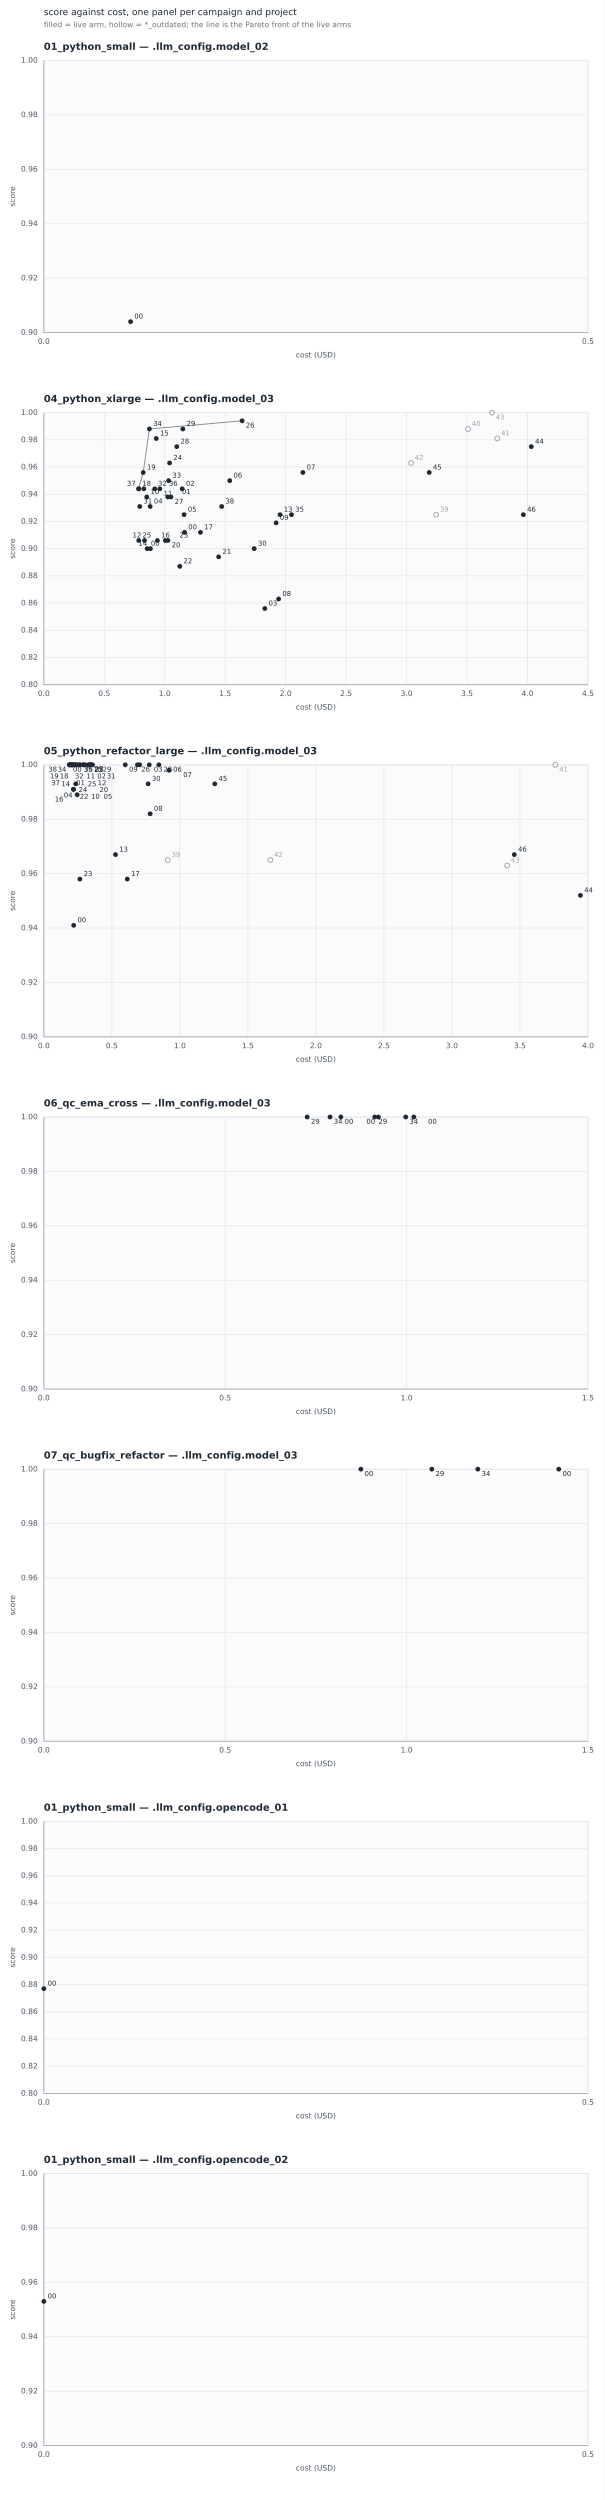
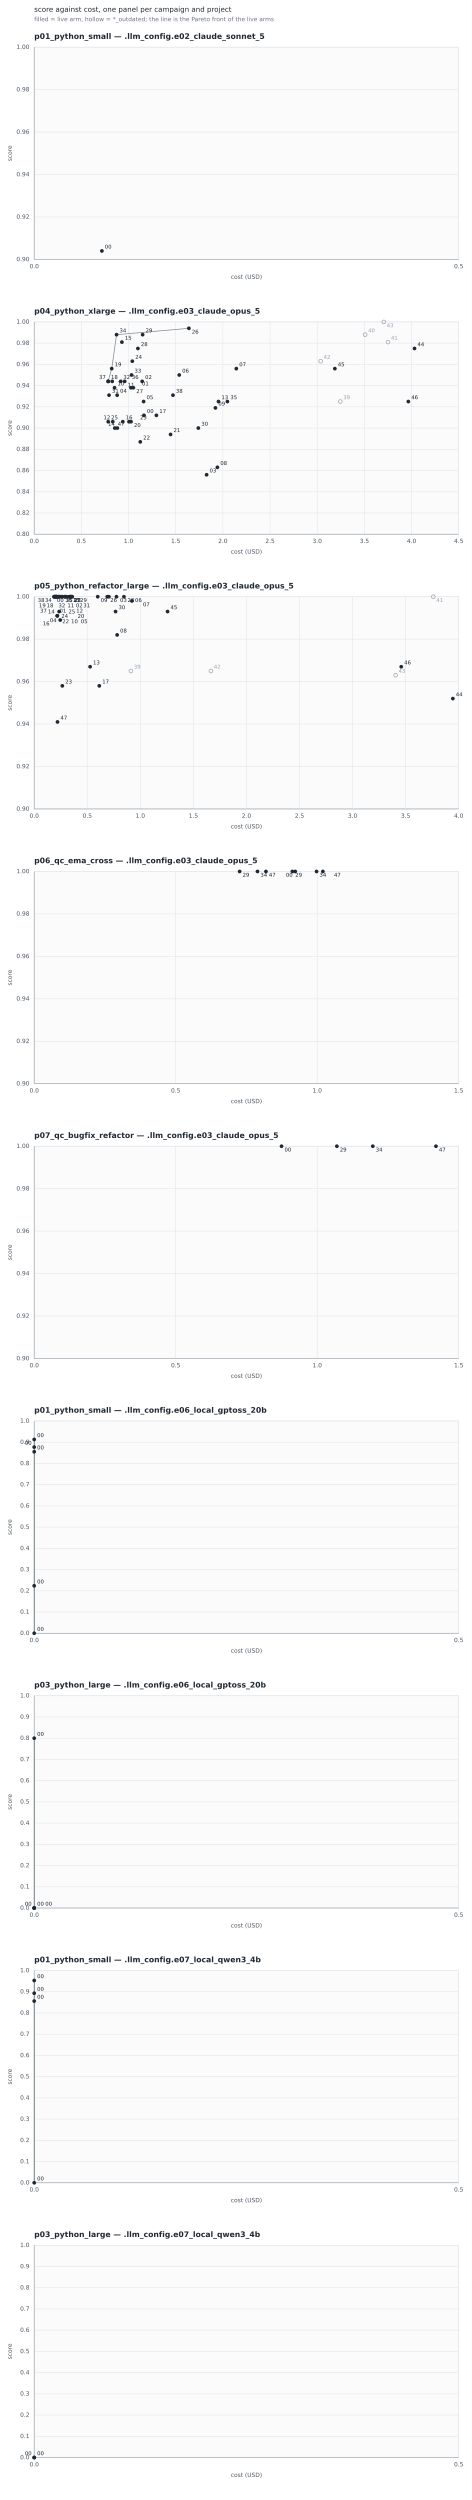
- <svg xmlns="http://www.w3.org/2000/svg" viewBox="0 0 800 3308" width="800" height="3308">
+ <svg xmlns="http://www.w3.org/2000/svg" viewBox="0 0 800 4240" width="800" height="4240">
  <style>
text{font-family:'Segoe UI',system-ui,-apple-system,'DejaVu Sans',sans-serif;fill:#1f2933}
.ttl{font-size:13px;font-weight:600} .hd{font-size:12px} .lg{font-size:10px;fill:#6b7280} .ax{font-size:10px;fill:#4b5563} .lb{font-size:9px} .lbo{font-size:9px;fill:#9aa3ad}
.grid{stroke:#e5e7eb;stroke-width:1} .axis{stroke:#9aa3ad;stroke-width:1}
.pt{fill:#1f2933} .pto{fill:none;stroke:#9aa3ad;stroke-width:1.2}
.front{fill:none;stroke:#1f2933;stroke-width:1.2;opacity:0.55}
</style>
-   <rect x="0" y="0" width="800" height="3308" fill="#ffffff" />
+   <rect x="0" y="0" width="800" height="4240" fill="#ffffff" />
  <text class="hd" x="58" y="20">score against cost, one panel per campaign and project</text>
  <text class="lg" x="58" y="36">filled = live arm, hollow = *_outdated; the line is the Pareto front of the live arms</text>
-   <text class="ttl" x="58" y="66">01_python_small  —  .llm_config.model_02</text>
+   <text class="ttl" x="58" y="66">p01_python_small  —  .llm_config.e02_claude_sonnet_5</text>
  <rect x="58" y="80" width="720" height="360" fill="#fbfbfc" stroke="#e5e7eb" />
  <line class="grid" x1="58" y1="440" x2="778" y2="440" />
  <text class="ax" x="50" y="443" text-anchor="end">0.90</text>
  <line class="grid" x1="58" y1="368" x2="778" y2="368" />
  <text class="ax" x="50" y="371" text-anchor="end">0.92</text>
  <line class="grid" x1="58" y1="296" x2="778" y2="296" />
  <text class="ax" x="50" y="299" text-anchor="end">0.94</text>
  <line class="grid" x1="58" y1="224" x2="778" y2="224" />
  <text class="ax" x="50" y="227" text-anchor="end">0.96</text>
  <line class="grid" x1="58" y1="152" x2="778" y2="152" />
  <text class="ax" x="50" y="155" text-anchor="end">0.98</text>
  <line class="grid" x1="58" y1="80" x2="778" y2="80" />
  <text class="ax" x="50" y="83" text-anchor="end">1.00</text>
  <line class="grid" x1="58" y1="80" x2="58" y2="440" />
  <text class="ax" x="58" y="455" text-anchor="middle">0.0</text>
  <line class="grid" x1="778" y1="80" x2="778" y2="440" />
  <text class="ax" x="778" y="455" text-anchor="middle">0.5</text>
  <line class="axis" x1="58" y1="440" x2="778" y2="440" />
  <line class="axis" x1="58" y1="80" x2="58" y2="440" />
  <text class="ax" x="418" y="473" text-anchor="middle">cost (USD)</text>
  <text class="ax" x="20" y="260" text-anchor="middle" transform="rotate(-90 20 260)">score</text>
  <circle class="pt" cx="172.8" cy="425.6" r="3.2" />
  <text class="lb" x="177.8" y="421.6">00</text>
-   <text class="ttl" x="58" y="532">04_python_xlarge  —  .llm_config.model_03</text>
+   <text class="ttl" x="58" y="532">p04_python_xlarge  —  .llm_config.e03_claude_opus_5</text>
  <rect x="58" y="546" width="720" height="360" fill="#fbfbfc" stroke="#e5e7eb" />
  <line class="grid" x1="58" y1="906" x2="778" y2="906" />
  <text class="ax" x="50" y="909" text-anchor="end">0.80</text>
  <line class="grid" x1="58" y1="870" x2="778" y2="870" />
  <text class="ax" x="50" y="873" text-anchor="end">0.82</text>
  <line class="grid" x1="58" y1="834" x2="778" y2="834" />
  <text class="ax" x="50" y="837" text-anchor="end">0.84</text>
  <line class="grid" x1="58" y1="798" x2="778" y2="798" />
  <text class="ax" x="50" y="801" text-anchor="end">0.86</text>
  <line class="grid" x1="58" y1="762" x2="778" y2="762" />
  <text class="ax" x="50" y="765" text-anchor="end">0.88</text>
  <line class="grid" x1="58" y1="726" x2="778" y2="726" />
  <text class="ax" x="50" y="729" text-anchor="end">0.90</text>
  <line class="grid" x1="58" y1="690" x2="778" y2="690" />
  <text class="ax" x="50" y="693" text-anchor="end">0.92</text>
  <line class="grid" x1="58" y1="654" x2="778" y2="654" />
  <text class="ax" x="50" y="657" text-anchor="end">0.94</text>
  <line class="grid" x1="58" y1="618" x2="778" y2="618" />
  <text class="ax" x="50" y="621" text-anchor="end">0.96</text>
  <line class="grid" x1="58" y1="582" x2="778" y2="582" />
  <text class="ax" x="50" y="585" text-anchor="end">0.98</text>
  <line class="grid" x1="58" y1="546" x2="778" y2="546" />
  <text class="ax" x="50" y="549" text-anchor="end">1.00</text>
  <line class="grid" x1="58" y1="546" x2="58" y2="906" />
  <text class="ax" x="58" y="921" text-anchor="middle">0.0</text>
  <line class="grid" x1="138" y1="546" x2="138" y2="906" />
  <text class="ax" x="138" y="921" text-anchor="middle">0.5</text>
  <line class="grid" x1="218" y1="546" x2="218" y2="906" />
  <text class="ax" x="218" y="921" text-anchor="middle">1.0</text>
  <line class="grid" x1="298" y1="546" x2="298" y2="906" />
  <text class="ax" x="298" y="921" text-anchor="middle">1.5</text>
  <line class="grid" x1="378" y1="546" x2="378" y2="906" />
  <text class="ax" x="378" y="921" text-anchor="middle">2.0</text>
  <line class="grid" x1="458" y1="546" x2="458" y2="906" />
  <text class="ax" x="458" y="921" text-anchor="middle">2.5</text>
  <line class="grid" x1="538" y1="546" x2="538" y2="906" />
  <text class="ax" x="538" y="921" text-anchor="middle">3.0</text>
  <line class="grid" x1="618" y1="546" x2="618" y2="906" />
  <text class="ax" x="618" y="921" text-anchor="middle">3.5</text>
  <line class="grid" x1="698" y1="546" x2="698" y2="906" />
  <text class="ax" x="698" y="921" text-anchor="middle">4.0</text>
  <line class="grid" x1="778" y1="546" x2="778" y2="906" />
  <text class="ax" x="778" y="921" text-anchor="middle">4.5</text>
  <line class="axis" x1="58" y1="906" x2="778" y2="906" />
  <line class="axis" x1="58" y1="546" x2="58" y2="906" />
  <text class="ax" x="418" y="939" text-anchor="middle">cost (USD)</text>
  <text class="ax" x="20" y="726" text-anchor="middle" transform="rotate(-90 20 726)">score</text>
  <polyline class="front" points="183.31,646.8 189.5,625.2 197.68,567.6 320.35,556.8" />
  <circle class="pt" cx="183.31" cy="646.8" r="3.2" />
  <text class="lb" x="188.31" y="642.8">18</text>
  <circle class="pt" cx="183.52" cy="715.2" r="3.2" />
  <text class="lb" x="188.52" y="711.2">25</text>
  <circle class="pt" cx="183.79" cy="646.8" r="3.2" />
  <text class="lb" x="167.99" y="642.8">37</text>
  <circle class="pt" cx="184.91" cy="670.2" r="3.2" />
  <text class="lb" x="189.91" y="666.2">31</text>
  <circle class="pt" cx="189.5" cy="625.2" r="3.2" />
  <text class="lb" x="194.5" y="621.2">19</text>
  <circle class="pt" cx="190.34" cy="646.8" r="3.2" />
  <text class="lb" x="209.14" y="642.8">32</text>
  <circle class="pt" cx="191.27" cy="715.2" r="3.2" />
  <text class="lb" x="175.47" y="711.2">12</text>
  <circle class="pt" cx="194.24" cy="657.6" r="3.2" />
  <text class="lb" x="199.24" y="653.6">10</text>
  <circle class="pt" cx="194.71" cy="726" r="3.2" />
-   <text class="lb" x="199.71" y="722">00</text>
+   <text class="lb" x="199.71" y="722">47</text>
  <circle class="pt" cx="197.68" cy="567.6" r="3.2" />
  <text class="lb" x="202.68" y="563.6">34</text>
  <circle class="pt" cx="198.67" cy="670.2" r="3.2" />
  <text class="lb" x="203.67" y="666.2">04</text>
  <circle class="pt" cx="199.05" cy="726" r="3.2" />
  <text class="lb" x="183.25" y="722">14</text>
  <circle class="pt" cx="204.8" cy="646.8" r="3.2" />
  <text class="lb" x="223.6" y="642.8">36</text>
  <circle class="pt" cx="206.77" cy="580.2" r="3.2" />
  <text class="lb" x="211.77" y="576.2">15</text>
  <circle class="pt" cx="208.26" cy="715.2" r="3.2" />
  <text class="lb" x="213.26" y="711.2">16</text>
  <circle class="pt" cx="211.5" cy="646.8" r="3.2" />
  <text class="lb" x="216.5" y="655.8">11</text>
  <circle class="pt" cx="218.74" cy="715.2" r="3.2" />
  <text class="lb" x="237.54" y="711.2">23</text>
  <circle class="pt" cx="222.05" cy="657.6" r="3.2" />
  <text class="lb" x="240.85" y="653.6">01</text>
  <circle class="pt" cx="222.22" cy="715.2" r="3.2" />
  <text class="lb" x="227.22" y="724.2">20</text>
  <circle class="pt" cx="223.14" cy="636" r="3.2" />
  <text class="lb" x="228.14" y="632">33</text>
  <circle class="pt" cx="224.4" cy="612.6" r="3.2" />
  <text class="lb" x="229.4" y="608.6">24</text>
  <circle class="pt" cx="226.16" cy="657.6" r="3.2" />
  <text class="lb" x="231.16" y="666.6">27</text>
  <circle class="pt" cx="233.9" cy="591" r="3.2" />
  <text class="lb" x="238.9" y="587">28</text>
  <circle class="pt" cx="237.9" cy="749.4" r="3.2" />
  <text class="lb" x="242.9" y="745.4">22</text>
  <circle class="pt" cx="241.1" cy="646.8" r="3.2" />
  <text class="lb" x="246.1" y="642.8">02</text>
  <circle class="pt" cx="241.92" cy="567.6" r="3.2" />
  <text class="lb" x="246.92" y="563.6">29</text>
  <circle class="pt" cx="243.56" cy="681" r="3.2" />
  <text class="lb" x="248.56" y="677">05</text>
  <circle class="pt" cx="244.15" cy="704.4" r="3.2" />
  <text class="lb" x="249.15" y="700.4">00</text>
  <circle class="pt" cx="265.23" cy="704.4" r="3.2" />
  <text class="lb" x="270.23" y="700.4">17</text>
  <circle class="pt" cx="289.31" cy="736.8" r="3.2" />
  <text class="lb" x="294.31" y="732.8">21</text>
  <circle class="pt" cx="293.34" cy="670.2" r="3.2" />
  <text class="lb" x="298.34" y="666.2">38</text>
  <circle class="pt" cx="303.98" cy="636" r="3.2" />
  <text class="lb" x="308.98" y="632">06</text>
  <circle class="pt" cx="320.35" cy="556.8" r="3.2" />
  <text class="lb" x="325.35" y="565.8">26</text>
  <circle class="pt" cx="336.38" cy="726" r="3.2" />
  <text class="lb" x="341.38" y="722">30</text>
  <circle class="pt" cx="350.41" cy="805.2" r="3.2" />
  <text class="lb" x="355.41" y="801.2">03</text>
  <circle class="pt" cx="365.36" cy="691.8" r="3.2" />
  <text class="lb" x="370.36" y="687.8">09</text>
  <circle class="pt" cx="368.7" cy="792.6" r="3.2" />
  <text class="lb" x="373.7" y="788.6">08</text>
  <circle class="pt" cx="370.54" cy="681" r="3.2" />
  <text class="lb" x="375.54" y="677">13</text>
  <circle class="pt" cx="385.69" cy="681" r="3.2" />
  <text class="lb" x="390.69" y="677">35</text>
  <circle class="pt" cx="400.76" cy="625.2" r="3.2" />
  <text class="lb" x="405.76" y="621.2">07</text>
  <circle class="pto" cx="543.87" cy="612.6" r="3.2" />
  <text class="lbo" x="548.87" y="608.6">42</text>
  <circle class="pt" cx="567.93" cy="625.2" r="3.2" />
  <text class="lb" x="572.93" y="621.2">45</text>
  <circle class="pto" cx="577.15" cy="681" r="3.2" />
  <text class="lbo" x="582.15" y="677">39</text>
  <circle class="pto" cx="619.31" cy="567.6" r="3.2" />
  <text class="lbo" x="624.31" y="563.6">40</text>
  <circle class="pto" cx="650.91" cy="546" r="3.2" />
  <text class="lbo" x="655.91" y="555">43</text>
  <circle class="pto" cx="658.04" cy="580.2" r="3.2" />
  <text class="lbo" x="663.04" y="576.2">41</text>
  <circle class="pt" cx="692.54" cy="681" r="3.2" />
  <text class="lb" x="697.54" y="677">46</text>
  <circle class="pt" cx="703.01" cy="591" r="3.2" />
  <text class="lb" x="708.01" y="587">44</text>
-   <text class="ttl" x="58" y="998">05_python_refactor_large  —  .llm_config.model_03</text>
+   <text class="ttl" x="58" y="998">p05_python_refactor_large  —  .llm_config.e03_claude_opus_5</text>
  <rect x="58" y="1012" width="720" height="360" fill="#fbfbfc" stroke="#e5e7eb" />
  <line class="grid" x1="58" y1="1372" x2="778" y2="1372" />
  <text class="ax" x="50" y="1375" text-anchor="end">0.90</text>
  <line class="grid" x1="58" y1="1300" x2="778" y2="1300" />
  <text class="ax" x="50" y="1303" text-anchor="end">0.92</text>
  <line class="grid" x1="58" y1="1228" x2="778" y2="1228" />
  <text class="ax" x="50" y="1231" text-anchor="end">0.94</text>
  <line class="grid" x1="58" y1="1156" x2="778" y2="1156" />
  <text class="ax" x="50" y="1159" text-anchor="end">0.96</text>
  <line class="grid" x1="58" y1="1084" x2="778" y2="1084" />
  <text class="ax" x="50" y="1087" text-anchor="end">0.98</text>
  <line class="grid" x1="58" y1="1012" x2="778" y2="1012" />
  <text class="ax" x="50" y="1015" text-anchor="end">1.00</text>
  <line class="grid" x1="58" y1="1012" x2="58" y2="1372" />
  <text class="ax" x="58" y="1387" text-anchor="middle">0.0</text>
  <line class="grid" x1="148" y1="1012" x2="148" y2="1372" />
  <text class="ax" x="148" y="1387" text-anchor="middle">0.5</text>
  <line class="grid" x1="238" y1="1012" x2="238" y2="1372" />
  <text class="ax" x="238" y="1387" text-anchor="middle">1.0</text>
  <line class="grid" x1="328" y1="1012" x2="328" y2="1372" />
  <text class="ax" x="328" y="1387" text-anchor="middle">1.5</text>
  <line class="grid" x1="418" y1="1012" x2="418" y2="1372" />
  <text class="ax" x="418" y="1387" text-anchor="middle">2.0</text>
  <line class="grid" x1="508" y1="1012" x2="508" y2="1372" />
  <text class="ax" x="508" y="1387" text-anchor="middle">2.5</text>
  <line class="grid" x1="598" y1="1012" x2="598" y2="1372" />
  <text class="ax" x="598" y="1387" text-anchor="middle">3.0</text>
  <line class="grid" x1="688" y1="1012" x2="688" y2="1372" />
  <text class="ax" x="688" y="1387" text-anchor="middle">3.5</text>
  <line class="grid" x1="778" y1="1012" x2="778" y2="1372" />
  <text class="ax" x="778" y="1387" text-anchor="middle">4.0</text>
  <line class="axis" x1="58" y1="1372" x2="778" y2="1372" />
  <line class="axis" x1="58" y1="1012" x2="58" y2="1372" />
  <text class="ax" x="418" y="1405" text-anchor="middle">cost (USD)</text>
  <text class="ax" x="20" y="1192" text-anchor="middle" transform="rotate(-90 20 1192)">score</text>
  <circle class="pt" cx="91.61" cy="1012" r="3.2" />
  <text class="lb" x="96.61" y="1021">00</text>
  <circle class="pt" cx="92.09" cy="1012" r="3.2" />
  <text class="lb" x="76.29" y="1021">34</text>
  <circle class="pt" cx="92.71" cy="1012" r="3.2" />
  <text class="lb" x="111.51" y="1021">36</text>
  <circle class="pt" cx="93.59" cy="1012" r="3.2" />
  <text class="lb" x="63.99" y="1021">38</text>
  <circle class="pt" cx="94.16" cy="1012" r="3.2" />
  <text class="lb" x="99.16" y="1030">32</text>
  <circle class="pt" cx="94.93" cy="1012" r="3.2" />
  <text class="lb" x="79.13" y="1030">18</text>
  <circle class="pt" cx="95.53" cy="1012" r="3.2" />
  <text class="lb" x="114.33" y="1030">11</text>
  <circle class="pt" cx="95.74" cy="1012" r="3.2" />
  <text class="lb" x="66.14" y="1030">19</text>
  <circle class="pt" cx="95.87" cy="1012" r="3.2" />
  <text class="lb" x="100.87" y="1039">01</text>
  <circle class="pt" cx="97.07" cy="1044.4" r="3.2" />
  <text class="lb" x="81.27" y="1040.4">14</text>
  <circle class="pt" cx="97.32" cy="1044.4" r="3.2" />
  <text class="lb" x="116.12" y="1040.4">25</text>
  <circle class="pt" cx="97.51" cy="1224.4" r="3.2" />
-   <text class="lb" x="102.51" y="1220.4">00</text>
+   <text class="lb" x="102.51" y="1220.4">47</text>
  <circle class="pt" cx="97.52" cy="1012" r="3.2" />
  <text class="lb" x="67.92" y="1039">37</text>
  <circle class="pt" cx="99.01" cy="1012" r="3.2" />
  <text class="lb" x="104.01" y="1048">24</text>
  <circle class="pt" cx="100.28" cy="1037.2" r="3.2" />
  <text class="lb" x="84.48" y="1055.2">04</text>
  <circle class="pt" cx="100.61" cy="1012" r="3.2" />
  <text class="lb" x="105.61" y="1057">22</text>
  <circle class="pt" cx="101.79" cy="1012" r="3.2" />
  <text class="lb" x="120.59" y="1057">10</text>
  <circle class="pt" cx="102.15" cy="1051.6" r="3.2" />
  <text class="lb" x="72.55" y="1060.6">16</text>
  <circle class="pt" cx="104.9" cy="1012" r="3.2" />
  <text class="lb" x="123.7" y="1021">15</text>
  <circle class="pt" cx="105.69" cy="1163.2" r="3.2" />
  <text class="lb" x="110.69" y="1159.2">23</text>
  <circle class="pt" cx="105.79" cy="1012" r="3.2" />
  <text class="lb" x="110.79" y="1021">35</text>
  <circle class="pt" cx="109.95" cy="1012" r="3.2" />
  <text class="lb" x="128.75" y="1030">02</text>
  <circle class="pt" cx="110.52" cy="1012" r="3.2" />
  <text class="lb" x="129.32" y="1039">12</text>
  <circle class="pt" cx="112.79" cy="1012" r="3.2" />
  <text class="lb" x="131.59" y="1048">20</text>
  <circle class="pt" cx="117.12" cy="1012" r="3.2" />
  <text class="lb" x="135.92" y="1021">29</text>
  <circle class="pt" cx="118.28" cy="1012" r="3.2" />
  <text class="lb" x="137.08" y="1057">05</text>
  <circle class="pt" cx="119.63" cy="1012" r="3.2" />
  <text class="lb" x="124.63" y="1021">21</text>
  <circle class="pt" cx="120.35" cy="1012" r="3.2" />
  <text class="lb" x="125.35" y="1021">27</text>
  <circle class="pt" cx="120.75" cy="1012" r="3.2" />
  <text class="lb" x="125.75" y="1021">33</text>
  <circle class="pt" cx="122.5" cy="1012" r="3.2" />
  <text class="lb" x="141.3" y="1030">31</text>
  <circle class="pt" cx="152.82" cy="1130.8" r="3.2" />
  <text class="lb" x="157.82" y="1126.8">13</text>
  <circle class="pt" cx="165.76" cy="1012" r="3.2" />
  <text class="lb" x="170.76" y="1021">09</text>
  <circle class="pt" cx="168.41" cy="1163.2" r="3.2" />
  <text class="lb" x="173.41" y="1159.2">17</text>
  <circle class="pt" cx="181.91" cy="1012" r="3.2" />
  <text class="lb" x="186.91" y="1021">26</text>
  <circle class="pt" cx="184.78" cy="1012" r="3.2" />
  <text class="lb" x="203.58" y="1021">03</text>
  <circle class="pt" cx="196.01" cy="1037.2" r="3.2" />
  <text class="lb" x="201.01" y="1033.2">30</text>
  <circle class="pt" cx="197.52" cy="1012" r="3.2" />
  <text class="lb" x="216.32" y="1021">28</text>
  <circle class="pt" cx="198.67" cy="1076.8" r="3.2" />
  <text class="lb" x="203.67" y="1072.8">08</text>
  <circle class="pt" cx="210.24" cy="1012" r="3.2" />
  <text class="lb" x="229.04" y="1021">06</text>
  <circle class="pto" cx="222.04" cy="1138" r="3.2" />
  <text class="lbo" x="227.04" y="1134">39</text>
  <circle class="pt" cx="223.68" cy="1019.2" r="3.2" />
  <text class="lb" x="242.48" y="1028.2">07</text>
  <circle class="pt" cx="284.19" cy="1037.2" r="3.2" />
  <text class="lb" x="289.19" y="1033.2">45</text>
  <circle class="pto" cx="357.69" cy="1138" r="3.2" />
  <text class="lbo" x="362.69" y="1134">42</text>
  <circle class="pto" cx="671.02" cy="1145.2" r="3.2" />
  <text class="lbo" x="676.02" y="1141.2">43</text>
  <circle class="pt" cx="680.51" cy="1130.8" r="3.2" />
  <text class="lb" x="685.51" y="1126.8">46</text>
  <circle class="pto" cx="734.9" cy="1012" r="3.2" />
  <text class="lbo" x="739.9" y="1021">41</text>
  <circle class="pt" cx="768.03" cy="1184.8" r="3.2" />
  <text class="lb" x="773.03" y="1180.8">44</text>
-   <text class="ttl" x="58" y="1464">06_qc_ema_cross  —  .llm_config.model_03</text>
+   <text class="ttl" x="58" y="1464">p06_qc_ema_cross  —  .llm_config.e03_claude_opus_5</text>
  <rect x="58" y="1478" width="720" height="360" fill="#fbfbfc" stroke="#e5e7eb" />
  <line class="grid" x1="58" y1="1838" x2="778" y2="1838" />
  <text class="ax" x="50" y="1841" text-anchor="end">0.90</text>
  <line class="grid" x1="58" y1="1766" x2="778" y2="1766" />
  <text class="ax" x="50" y="1769" text-anchor="end">0.92</text>
  <line class="grid" x1="58" y1="1694" x2="778" y2="1694" />
  <text class="ax" x="50" y="1697" text-anchor="end">0.94</text>
  <line class="grid" x1="58" y1="1622" x2="778" y2="1622" />
  <text class="ax" x="50" y="1625" text-anchor="end">0.96</text>
  <line class="grid" x1="58" y1="1550" x2="778" y2="1550" />
  <text class="ax" x="50" y="1553" text-anchor="end">0.98</text>
  <line class="grid" x1="58" y1="1478" x2="778" y2="1478" />
  <text class="ax" x="50" y="1481" text-anchor="end">1.00</text>
  <line class="grid" x1="58" y1="1478" x2="58" y2="1838" />
  <text class="ax" x="58" y="1853" text-anchor="middle">0.0</text>
  <line class="grid" x1="298" y1="1478" x2="298" y2="1838" />
  <text class="ax" x="298" y="1853" text-anchor="middle">0.5</text>
  <line class="grid" x1="538" y1="1478" x2="538" y2="1838" />
  <text class="ax" x="538" y="1853" text-anchor="middle">1.0</text>
  <line class="grid" x1="778" y1="1478" x2="778" y2="1838" />
  <text class="ax" x="778" y="1853" text-anchor="middle">1.5</text>
  <line class="axis" x1="58" y1="1838" x2="778" y2="1838" />
  <line class="axis" x1="58" y1="1478" x2="58" y2="1838" />
  <text class="ax" x="418" y="1871" text-anchor="middle">cost (USD)</text>
  <text class="ax" x="20" y="1658" text-anchor="middle" transform="rotate(-90 20 1658)">score</text>
  <circle class="pt" cx="406.46" cy="1478" r="3.2" />
  <text class="lb" x="411.46" y="1487">29</text>
  <circle class="pt" cx="436.69" cy="1478" r="3.2" />
  <text class="lb" x="441.69" y="1487">34</text>
  <circle class="pt" cx="451.05" cy="1478" r="3.2" />
-   <text class="lb" x="456.05" y="1487">00</text>
+   <text class="lb" x="456.05" y="1487">47</text>
  <circle class="pt" cx="495.83" cy="1478" r="3.2" />
  <text class="lb" x="500.83" y="1487">29</text>
  <circle class="pt" cx="500.68" cy="1478" r="3.2" />
  <text class="lb" x="484.88" y="1487">00</text>
  <circle class="pt" cx="536.88" cy="1478" r="3.2" />
  <text class="lb" x="541.88" y="1487">34</text>
  <circle class="pt" cx="547.62" cy="1478" r="3.2" />
-   <text class="lb" x="566.42" y="1487">00</text>
-   <text class="ttl" x="58" y="1930">07_qc_bugfix_refactor  —  .llm_config.model_03</text>
+   <text class="lb" x="566.42" y="1487">47</text>
+   <text class="ttl" x="58" y="1930">p07_qc_bugfix_refactor  —  .llm_config.e03_claude_opus_5</text>
  <rect x="58" y="1944" width="720" height="360" fill="#fbfbfc" stroke="#e5e7eb" />
  <line class="grid" x1="58" y1="2304" x2="778" y2="2304" />
  <text class="ax" x="50" y="2307" text-anchor="end">0.90</text>
  <line class="grid" x1="58" y1="2232" x2="778" y2="2232" />
  <text class="ax" x="50" y="2235" text-anchor="end">0.92</text>
  <line class="grid" x1="58" y1="2160" x2="778" y2="2160" />
  <text class="ax" x="50" y="2163" text-anchor="end">0.94</text>
  <line class="grid" x1="58" y1="2088" x2="778" y2="2088" />
  <text class="ax" x="50" y="2091" text-anchor="end">0.96</text>
  <line class="grid" x1="58" y1="2016" x2="778" y2="2016" />
  <text class="ax" x="50" y="2019" text-anchor="end">0.98</text>
  <line class="grid" x1="58" y1="1944" x2="778" y2="1944" />
  <text class="ax" x="50" y="1947" text-anchor="end">1.00</text>
  <line class="grid" x1="58" y1="1944" x2="58" y2="2304" />
  <text class="ax" x="58" y="2319" text-anchor="middle">0.0</text>
  <line class="grid" x1="298" y1="1944" x2="298" y2="2304" />
  <text class="ax" x="298" y="2319" text-anchor="middle">0.5</text>
  <line class="grid" x1="538" y1="1944" x2="538" y2="2304" />
  <text class="ax" x="538" y="2319" text-anchor="middle">1.0</text>
  <line class="grid" x1="778" y1="1944" x2="778" y2="2304" />
  <text class="ax" x="778" y="2319" text-anchor="middle">1.5</text>
  <line class="axis" x1="58" y1="2304" x2="778" y2="2304" />
  <line class="axis" x1="58" y1="1944" x2="58" y2="2304" />
  <text class="ax" x="418" y="2337" text-anchor="middle">cost (USD)</text>
  <text class="ax" x="20" y="2124" text-anchor="middle" transform="rotate(-90 20 2124)">score</text>
  <circle class="pt" cx="477.5" cy="1944" r="3.2" />
  <text class="lb" x="482.5" y="1953">00</text>
  <circle class="pt" cx="571.35" cy="1944" r="3.2" />
  <text class="lb" x="576.35" y="1953">29</text>
  <circle class="pt" cx="632.27" cy="1944" r="3.2" />
  <text class="lb" x="637.27" y="1953">34</text>
  <circle class="pt" cx="739.39" cy="1944" r="3.2" />
-   <text class="lb" x="744.39" y="1953">00</text>
-   <text class="ttl" x="58" y="2396">01_python_small  —  .llm_config.opencode_01</text>
+   <text class="lb" x="744.39" y="1953">47</text>
+   <text class="ttl" x="58" y="2396">p01_python_small  —  .llm_config.e06_local_gptoss_20b</text>
  <rect x="58" y="2410" width="720" height="360" fill="#fbfbfc" stroke="#e5e7eb" />
  <line class="grid" x1="58" y1="2770" x2="778" y2="2770" />
-   <text class="ax" x="50" y="2773" text-anchor="end">0.80</text>
+   <text class="ax" x="50" y="2773" text-anchor="end">0.0</text>
  <line class="grid" x1="58" y1="2734" x2="778" y2="2734" />
-   <text class="ax" x="50" y="2737" text-anchor="end">0.82</text>
+   <text class="ax" x="50" y="2737" text-anchor="end">0.1</text>
  <line class="grid" x1="58" y1="2698" x2="778" y2="2698" />
-   <text class="ax" x="50" y="2701" text-anchor="end">0.84</text>
+   <text class="ax" x="50" y="2701" text-anchor="end">0.2</text>
  <line class="grid" x1="58" y1="2662" x2="778" y2="2662" />
-   <text class="ax" x="50" y="2665" text-anchor="end">0.86</text>
+   <text class="ax" x="50" y="2665" text-anchor="end">0.3</text>
  <line class="grid" x1="58" y1="2626" x2="778" y2="2626" />
-   <text class="ax" x="50" y="2629" text-anchor="end">0.88</text>
+   <text class="ax" x="50" y="2629" text-anchor="end">0.4</text>
  <line class="grid" x1="58" y1="2590" x2="778" y2="2590" />
-   <text class="ax" x="50" y="2593" text-anchor="end">0.90</text>
+   <text class="ax" x="50" y="2593" text-anchor="end">0.5</text>
  <line class="grid" x1="58" y1="2554" x2="778" y2="2554" />
-   <text class="ax" x="50" y="2557" text-anchor="end">0.92</text>
+   <text class="ax" x="50" y="2557" text-anchor="end">0.6</text>
  <line class="grid" x1="58" y1="2518" x2="778" y2="2518" />
-   <text class="ax" x="50" y="2521" text-anchor="end">0.94</text>
+   <text class="ax" x="50" y="2521" text-anchor="end">0.7</text>
  <line class="grid" x1="58" y1="2482" x2="778" y2="2482" />
-   <text class="ax" x="50" y="2485" text-anchor="end">0.96</text>
+   <text class="ax" x="50" y="2485" text-anchor="end">0.8</text>
  <line class="grid" x1="58" y1="2446" x2="778" y2="2446" />
-   <text class="ax" x="50" y="2449" text-anchor="end">0.98</text>
+   <text class="ax" x="50" y="2449" text-anchor="end">0.9</text>
  <line class="grid" x1="58" y1="2410" x2="778" y2="2410" />
-   <text class="ax" x="50" y="2413" text-anchor="end">1.00</text>
+   <text class="ax" x="50" y="2413" text-anchor="end">1.0</text>
  <line class="grid" x1="58" y1="2410" x2="58" y2="2770" />
  <text class="ax" x="58" y="2785" text-anchor="middle">0.0</text>
  <line class="grid" x1="778" y1="2410" x2="778" y2="2770" />
  <text class="ax" x="778" y="2785" text-anchor="middle">0.5</text>
  <line class="axis" x1="58" y1="2770" x2="778" y2="2770" />
  <line class="axis" x1="58" y1="2410" x2="58" y2="2770" />
  <text class="ax" x="418" y="2803" text-anchor="middle">cost (USD)</text>
  <text class="ax" x="20" y="2590" text-anchor="middle" transform="rotate(-90 20 2590)">score</text>
-   <circle class="pt" cx="58" cy="2631.4" r="3.2" />
-   <text class="lb" x="63" y="2627.4">00</text>
-   <text class="ttl" x="58" y="2862">01_python_small  —  .llm_config.opencode_02</text>
+   <polyline class="front" points="58,2770 58,2689.54 58,2462.2 58,2454.28 58,2441.32" />
+   <circle class="pt" cx="58" cy="2770" r="3.2" />
+   <text class="lb" x="63" y="2766">00</text>
+   <circle class="pt" cx="58" cy="2689.54" r="3.2" />
+   <text class="lb" x="63" y="2685.54">00</text>
+   <circle class="pt" cx="58" cy="2462.2" r="3.2" />
+   <text class="lb" x="63" y="2458.2">00</text>
+   <circle class="pt" cx="58" cy="2454.28" r="3.2" />
+   <text class="lb" x="42.2" y="2450.28">00</text>
+   <circle class="pt" cx="58" cy="2441.32" r="3.2" />
+   <text class="lb" x="63" y="2437.32">00</text>
+   <text class="ttl" x="58" y="2862">p03_python_large  —  .llm_config.e06_local_gptoss_20b</text>
  <rect x="58" y="2876" width="720" height="360" fill="#fbfbfc" stroke="#e5e7eb" />
  <line class="grid" x1="58" y1="3236" x2="778" y2="3236" />
-   <text class="ax" x="50" y="3239" text-anchor="end">0.90</text>
+   <text class="ax" x="50" y="3239" text-anchor="end">0.0</text>
+   <line class="grid" x1="58" y1="3200" x2="778" y2="3200" />
+   <text class="ax" x="50" y="3203" text-anchor="end">0.1</text>
  <line class="grid" x1="58" y1="3164" x2="778" y2="3164" />
-   <text class="ax" x="50" y="3167" text-anchor="end">0.92</text>
+   <text class="ax" x="50" y="3167" text-anchor="end">0.2</text>
+   <line class="grid" x1="58" y1="3128" x2="778" y2="3128" />
+   <text class="ax" x="50" y="3131" text-anchor="end">0.3</text>
  <line class="grid" x1="58" y1="3092" x2="778" y2="3092" />
-   <text class="ax" x="50" y="3095" text-anchor="end">0.94</text>
+   <text class="ax" x="50" y="3095" text-anchor="end">0.4</text>
+   <line class="grid" x1="58" y1="3056" x2="778" y2="3056" />
+   <text class="ax" x="50" y="3059" text-anchor="end">0.5</text>
  <line class="grid" x1="58" y1="3020" x2="778" y2="3020" />
-   <text class="ax" x="50" y="3023" text-anchor="end">0.96</text>
+   <text class="ax" x="50" y="3023" text-anchor="end">0.6</text>
+   <line class="grid" x1="58" y1="2984" x2="778" y2="2984" />
+   <text class="ax" x="50" y="2987" text-anchor="end">0.7</text>
  <line class="grid" x1="58" y1="2948" x2="778" y2="2948" />
-   <text class="ax" x="50" y="2951" text-anchor="end">0.98</text>
+   <text class="ax" x="50" y="2951" text-anchor="end">0.8</text>
+   <line class="grid" x1="58" y1="2912" x2="778" y2="2912" />
+   <text class="ax" x="50" y="2915" text-anchor="end">0.9</text>
  <line class="grid" x1="58" y1="2876" x2="778" y2="2876" />
-   <text class="ax" x="50" y="2879" text-anchor="end">1.00</text>
+   <text class="ax" x="50" y="2879" text-anchor="end">1.0</text>
  <line class="grid" x1="58" y1="2876" x2="58" y2="3236" />
  <text class="ax" x="58" y="3251" text-anchor="middle">0.0</text>
  <line class="grid" x1="778" y1="2876" x2="778" y2="3236" />
  <text class="ax" x="778" y="3251" text-anchor="middle">0.5</text>
  <line class="axis" x1="58" y1="3236" x2="778" y2="3236" />
  <line class="axis" x1="58" y1="2876" x2="58" y2="3236" />
  <text class="ax" x="418" y="3269" text-anchor="middle">cost (USD)</text>
  <text class="ax" x="20" y="3056" text-anchor="middle" transform="rotate(-90 20 3056)">score</text>
-   <circle class="pt" cx="58" cy="3045.2" r="3.2" />
-   <text class="lb" x="63" y="3041.2">00</text>
+   <polyline class="front" points="58,3236 58,3236 58,3236 58,2948" />
+   <circle class="pt" cx="58" cy="3236" r="3.2" />
+   <text class="lb" x="63" y="3232">00</text>
+   <circle class="pt" cx="58" cy="3236" r="3.2" />
+   <text class="lb" x="42.2" y="3232">00</text>
+   <circle class="pt" cx="58" cy="3236" r="3.2" />
+   <text class="lb" x="76.8" y="3232">00</text>
+   <circle class="pt" cx="58" cy="2948" r="3.2" />
+   <text class="lb" x="63" y="2944">00</text>
+   <text class="ttl" x="58" y="3328">p01_python_small  —  .llm_config.e07_local_qwen3_4b</text>
+   <rect x="58" y="3342" width="720" height="360" fill="#fbfbfc" stroke="#e5e7eb" />
+   <line class="grid" x1="58" y1="3702" x2="778" y2="3702" />
+   <text class="ax" x="50" y="3705" text-anchor="end">0.0</text>
+   <line class="grid" x1="58" y1="3666" x2="778" y2="3666" />
+   <text class="ax" x="50" y="3669" text-anchor="end">0.1</text>
+   <line class="grid" x1="58" y1="3630" x2="778" y2="3630" />
+   <text class="ax" x="50" y="3633" text-anchor="end">0.2</text>
+   <line class="grid" x1="58" y1="3594" x2="778" y2="3594" />
+   <text class="ax" x="50" y="3597" text-anchor="end">0.3</text>
+   <line class="grid" x1="58" y1="3558" x2="778" y2="3558" />
+   <text class="ax" x="50" y="3561" text-anchor="end">0.4</text>
+   <line class="grid" x1="58" y1="3522" x2="778" y2="3522" />
+   <text class="ax" x="50" y="3525" text-anchor="end">0.5</text>
+   <line class="grid" x1="58" y1="3486" x2="778" y2="3486" />
+   <text class="ax" x="50" y="3489" text-anchor="end">0.6</text>
+   <line class="grid" x1="58" y1="3450" x2="778" y2="3450" />
+   <text class="ax" x="50" y="3453" text-anchor="end">0.7</text>
+   <line class="grid" x1="58" y1="3414" x2="778" y2="3414" />
+   <text class="ax" x="50" y="3417" text-anchor="end">0.8</text>
+   <line class="grid" x1="58" y1="3378" x2="778" y2="3378" />
+   <text class="ax" x="50" y="3381" text-anchor="end">0.9</text>
+   <line class="grid" x1="58" y1="3342" x2="778" y2="3342" />
+   <text class="ax" x="50" y="3345" text-anchor="end">1.0</text>
+   <line class="grid" x1="58" y1="3342" x2="58" y2="3702" />
+   <text class="ax" x="58" y="3717" text-anchor="middle">0.0</text>
+   <line class="grid" x1="778" y1="3342" x2="778" y2="3702" />
+   <text class="ax" x="778" y="3717" text-anchor="middle">0.5</text>
+   <line class="axis" x1="58" y1="3702" x2="778" y2="3702" />
+   <line class="axis" x1="58" y1="3342" x2="58" y2="3702" />
+   <text class="ax" x="418" y="3735" text-anchor="middle">cost (USD)</text>
+   <text class="ax" x="20" y="3522" text-anchor="middle" transform="rotate(-90 20 3522)">score</text>
+   <polyline class="front" points="58,3702 58,3393.84 58,3380.52 58,3358.92" />
+   <circle class="pt" cx="58" cy="3702" r="3.2" />
+   <text class="lb" x="63" y="3698">00</text>
+   <circle class="pt" cx="58" cy="3393.84" r="3.2" />
+   <text class="lb" x="63" y="3389.84">00</text>
+   <circle class="pt" cx="58" cy="3380.52" r="3.2" />
+   <text class="lb" x="63" y="3376.52">00</text>
+   <circle class="pt" cx="58" cy="3358.92" r="3.2" />
+   <text class="lb" x="63" y="3354.92">00</text>
+   <text class="ttl" x="58" y="3794">p03_python_large  —  .llm_config.e07_local_qwen3_4b</text>
+   <rect x="58" y="3808" width="720" height="360" fill="#fbfbfc" stroke="#e5e7eb" />
+   <line class="grid" x1="58" y1="4168" x2="778" y2="4168" />
+   <text class="ax" x="50" y="4171" text-anchor="end">0.0</text>
+   <line class="grid" x1="58" y1="4132" x2="778" y2="4132" />
+   <text class="ax" x="50" y="4135" text-anchor="end">0.1</text>
+   <line class="grid" x1="58" y1="4096" x2="778" y2="4096" />
+   <text class="ax" x="50" y="4099" text-anchor="end">0.2</text>
+   <line class="grid" x1="58" y1="4060" x2="778" y2="4060" />
+   <text class="ax" x="50" y="4063" text-anchor="end">0.3</text>
+   <line class="grid" x1="58" y1="4024" x2="778" y2="4024" />
+   <text class="ax" x="50" y="4027" text-anchor="end">0.4</text>
+   <line class="grid" x1="58" y1="3988" x2="778" y2="3988" />
+   <text class="ax" x="50" y="3991" text-anchor="end">0.5</text>
+   <line class="grid" x1="58" y1="3952" x2="778" y2="3952" />
+   <text class="ax" x="50" y="3955" text-anchor="end">0.6</text>
+   <line class="grid" x1="58" y1="3916" x2="778" y2="3916" />
+   <text class="ax" x="50" y="3919" text-anchor="end">0.7</text>
+   <line class="grid" x1="58" y1="3880" x2="778" y2="3880" />
+   <text class="ax" x="50" y="3883" text-anchor="end">0.8</text>
+   <line class="grid" x1="58" y1="3844" x2="778" y2="3844" />
+   <text class="ax" x="50" y="3847" text-anchor="end">0.9</text>
+   <line class="grid" x1="58" y1="3808" x2="778" y2="3808" />
+   <text class="ax" x="50" y="3811" text-anchor="end">1.0</text>
+   <line class="grid" x1="58" y1="3808" x2="58" y2="4168" />
+   <text class="ax" x="58" y="4183" text-anchor="middle">0.0</text>
+   <line class="grid" x1="778" y1="3808" x2="778" y2="4168" />
+   <text class="ax" x="778" y="4183" text-anchor="middle">0.5</text>
+   <line class="axis" x1="58" y1="4168" x2="778" y2="4168" />
+   <line class="axis" x1="58" y1="3808" x2="58" y2="4168" />
+   <text class="ax" x="418" y="4201" text-anchor="middle">cost (USD)</text>
+   <text class="ax" x="20" y="3988" text-anchor="middle" transform="rotate(-90 20 3988)">score</text>
+   <polyline class="front" points="58,4168 58,4168" />
+   <circle class="pt" cx="58" cy="4168" r="3.2" />
+   <text class="lb" x="63" y="4164">00</text>
+   <circle class="pt" cx="58" cy="4168" r="3.2" />
+   <text class="lb" x="42.2" y="4164">00</text>
</svg>
